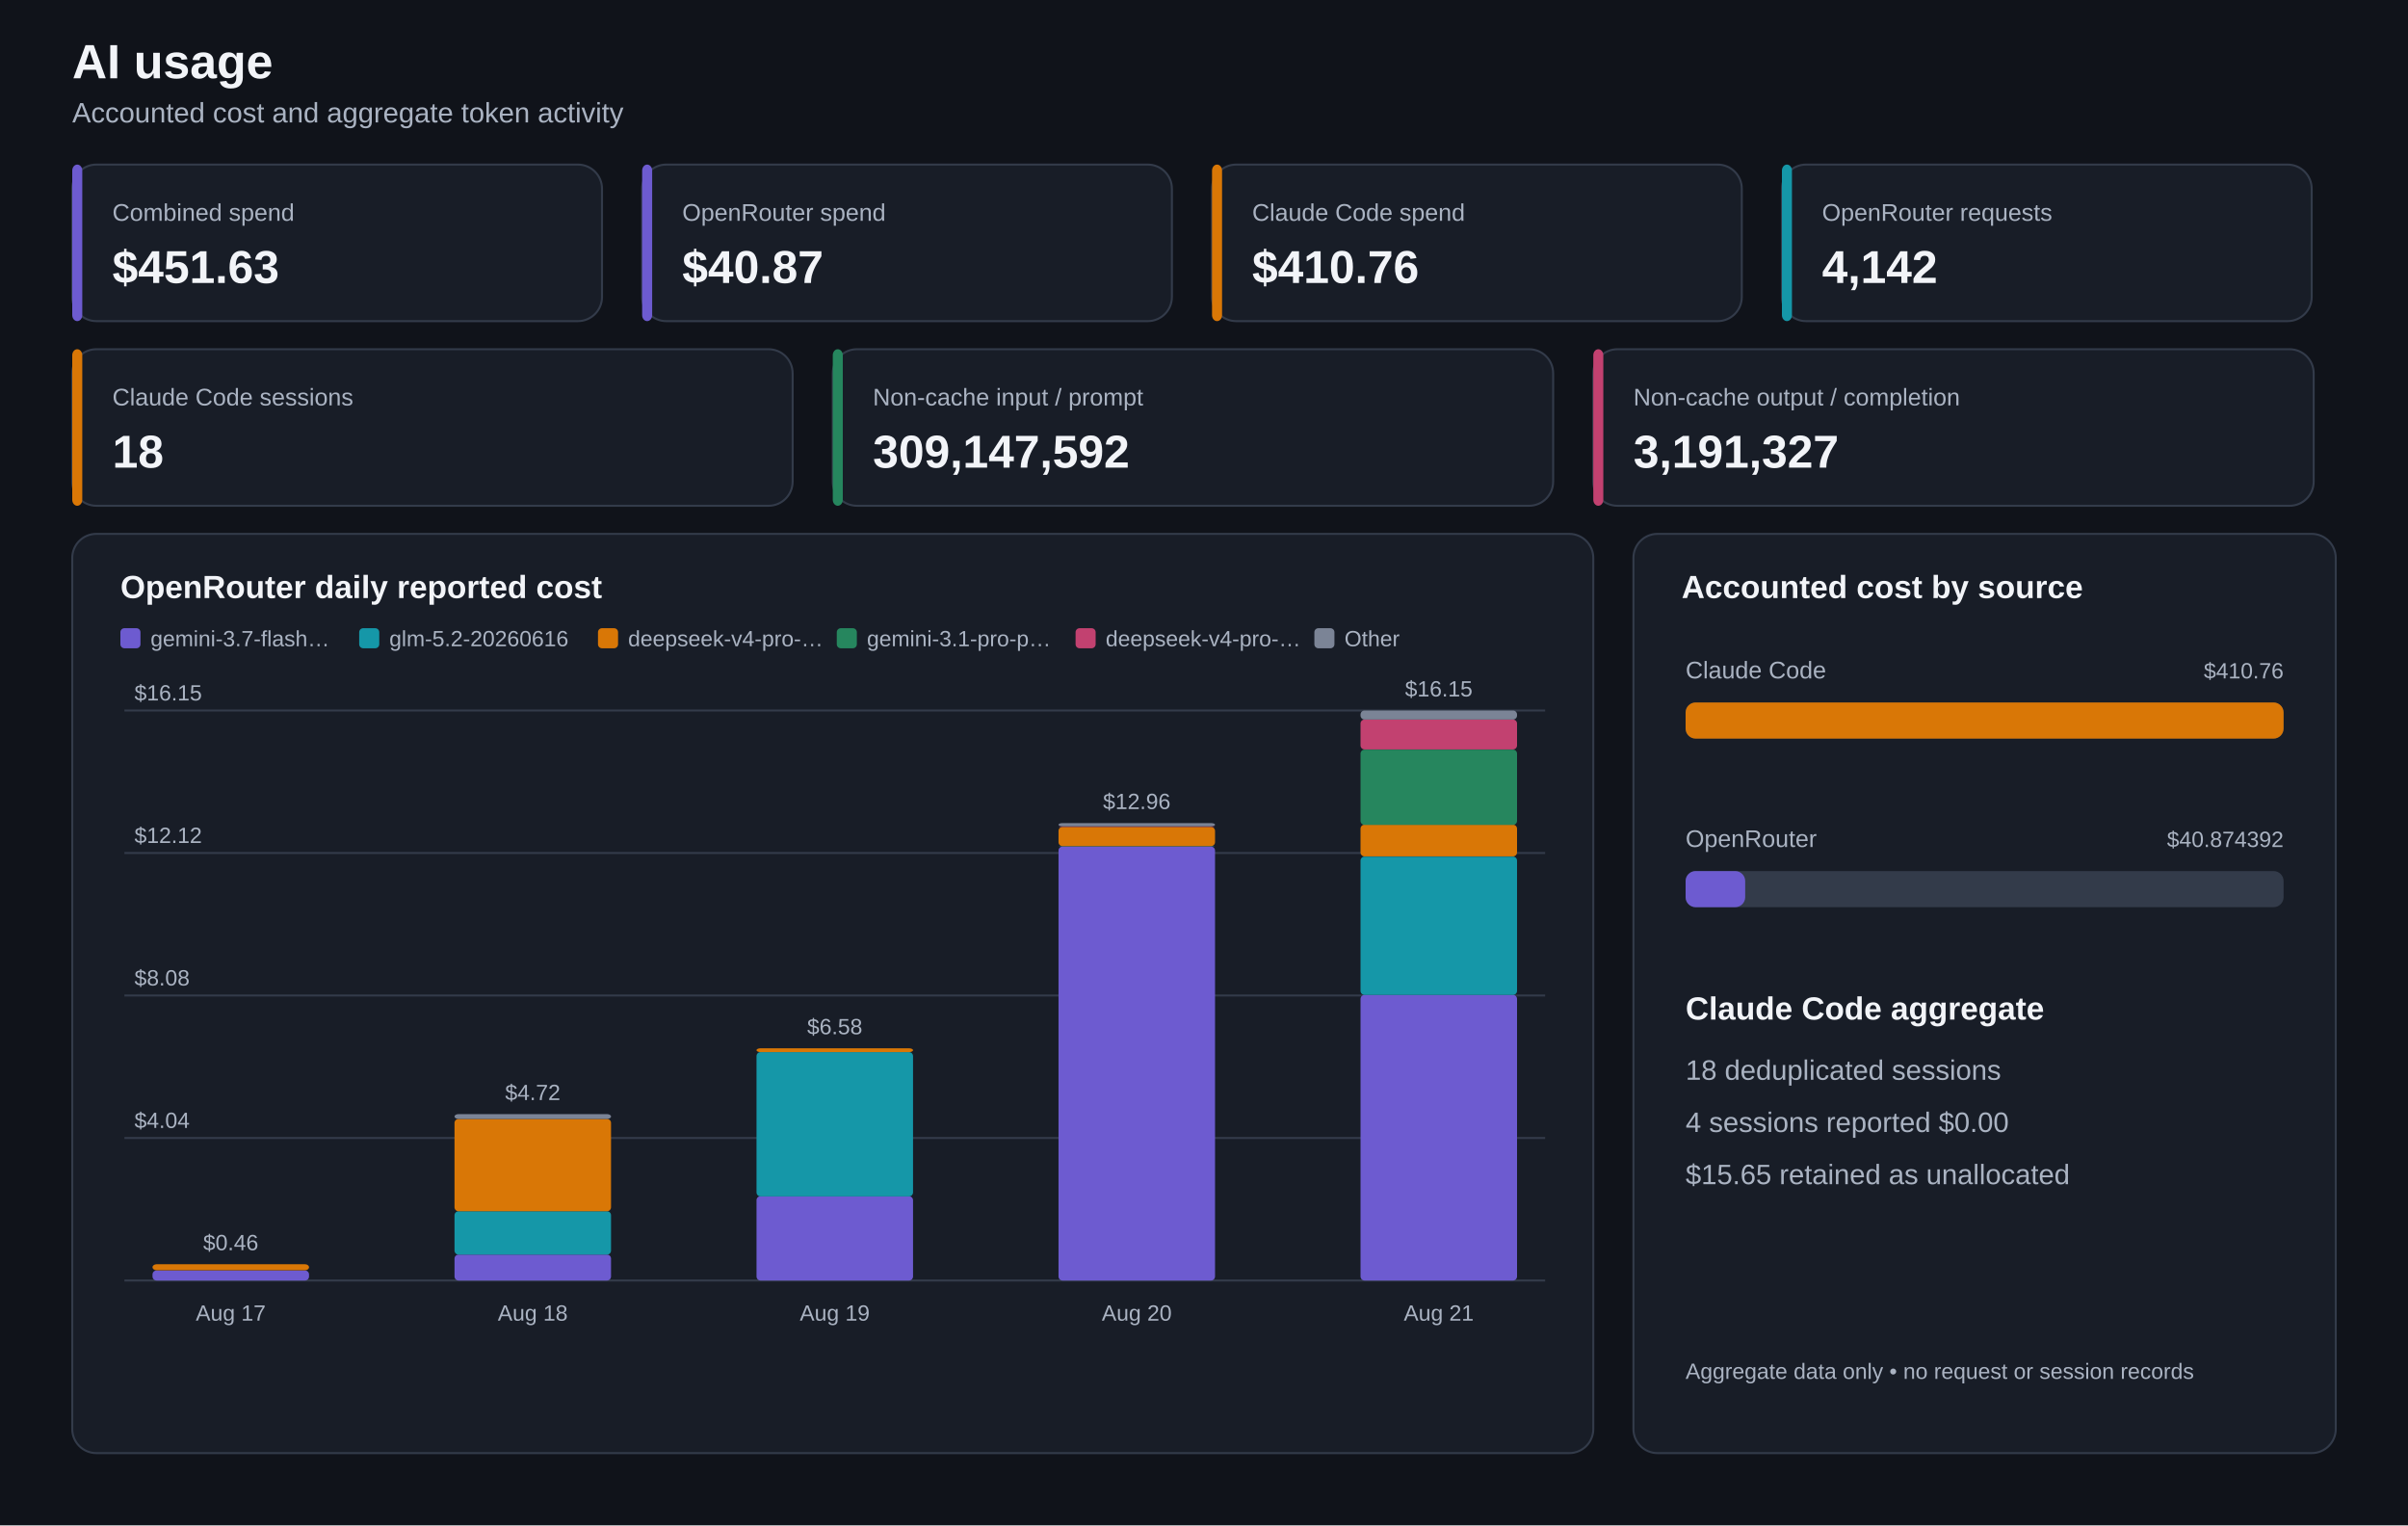
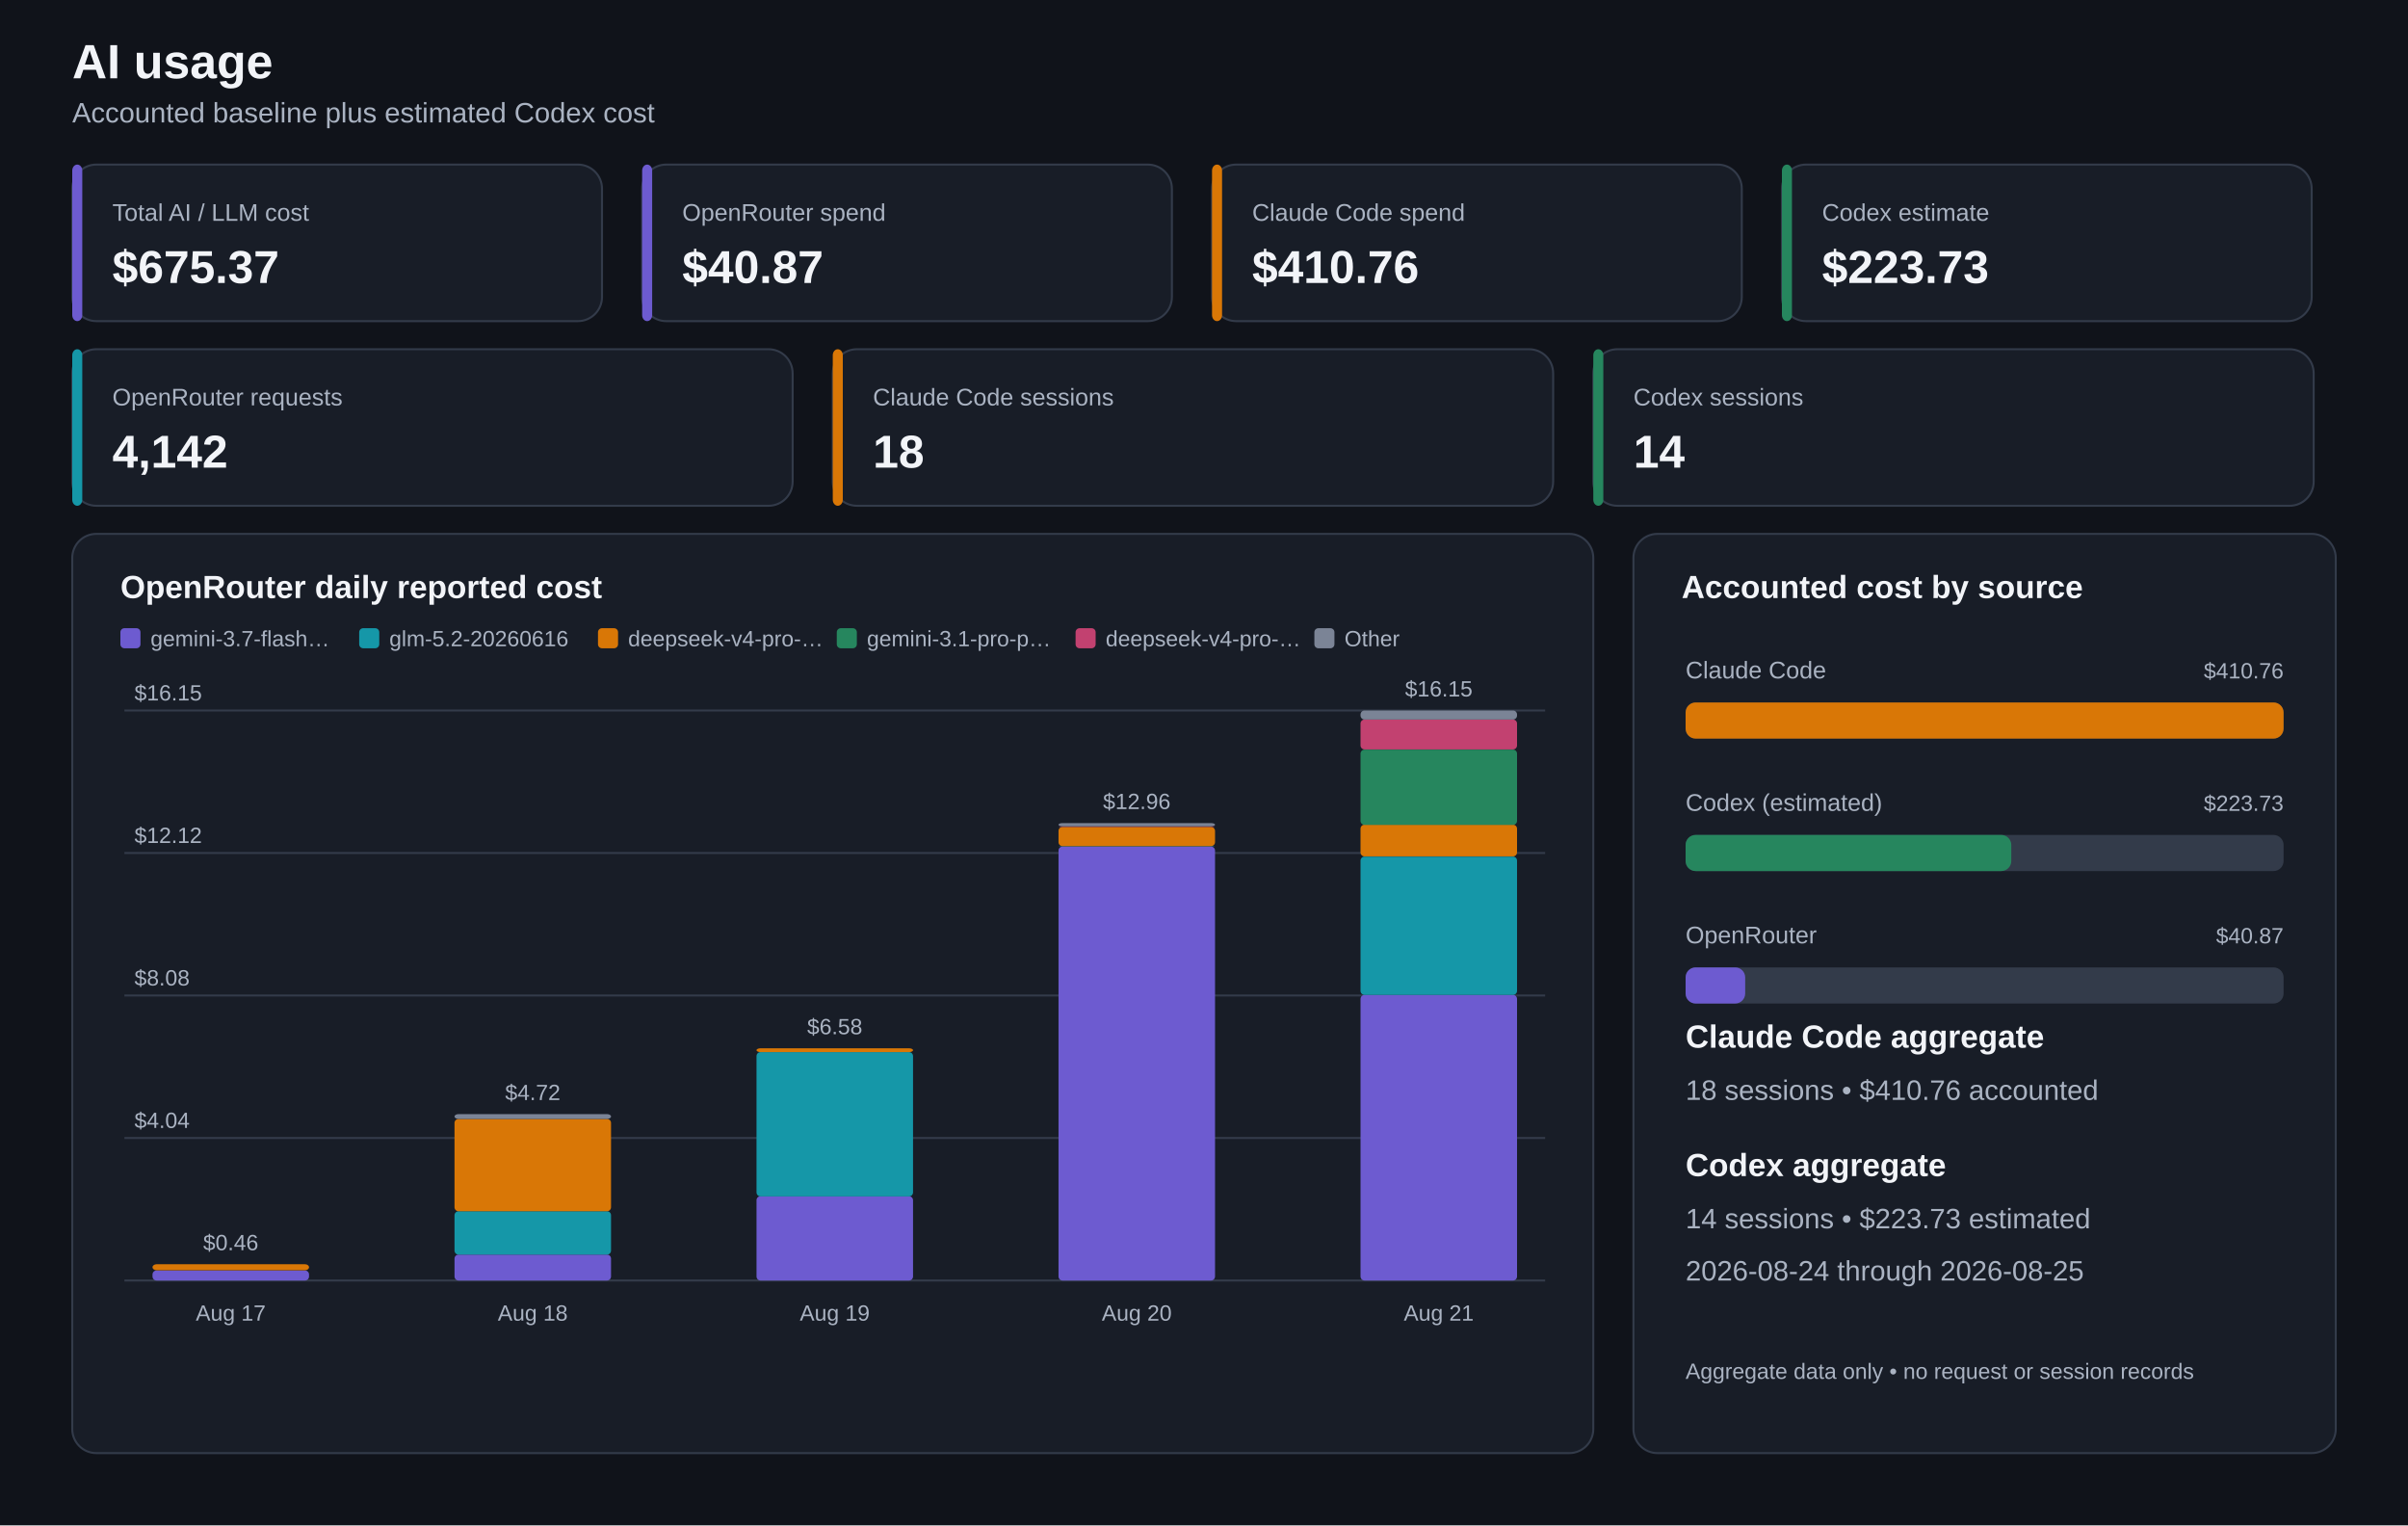
<svg xmlns="http://www.w3.org/2000/svg" viewBox="0 0 1200 760" role="img" aria-label="Aggregated AI usage dashboard">
  <style>text{font-family:Arial,sans-serif}.heading{font-size:24px;font-weight:700;fill:#F2F4F8}.subheading{font-size:14px;fill:#AAB3C2}.label{font-size:12px;fill:#AAB3C2}.value{font-size:23px;font-weight:700;fill:#F2F4F8}.section{font-size:16px;font-weight:700;fill:#F2F4F8}.small{font-size:11px;fill:#AAB3C2}.axis{font-size:11px;fill:#AAB3C2}.card{fill:#181D27;stroke:#333B4A;stroke-width:1}.grid{stroke:#333B4A;stroke-width:1}</style>
  <rect x="0.0" y="0.0" width="1200.0" height="760.0" rx="0" class="" fill="#10131A" />
  <text x="36.0" y="39.0" class="heading" text-anchor="start">AI usage</text>
-   <text x="36.0" y="61.0" class="subheading" text-anchor="start">Accounted cost and aggregate token activity</text>
+   <text x="36.0" y="61.0" class="subheading" text-anchor="start">Accounted baseline plus estimated Codex cost</text>
  <rect x="36.0" y="82.0" width="264.0" height="78.0" rx="12" class="card" />
  <rect x="36.0" y="82.0" width="5.0" height="78.0" rx="3" class="" fill="#6D5BD0" />
-   <text x="56.0" y="110.0" class="label" text-anchor="start">Combined spend</text>
-   <text x="56.0" y="141.0" class="value" text-anchor="start">$451.63</text>
+   <text x="56.0" y="110.0" class="label" text-anchor="start">Total AI / LLM cost</text>
+   <text x="56.0" y="141.0" class="value" text-anchor="start">$675.37</text>
  <rect x="320.0" y="82.0" width="264.0" height="78.0" rx="12" class="card" />
  <rect x="320.0" y="82.0" width="5.0" height="78.0" rx="3" class="" fill="#6D5BD0" />
  <text x="340.0" y="110.0" class="label" text-anchor="start">OpenRouter spend</text>
  <text x="340.0" y="141.0" class="value" text-anchor="start">$40.87</text>
  <rect x="604.0" y="82.0" width="264.0" height="78.0" rx="12" class="card" />
  <rect x="604.0" y="82.0" width="5.0" height="78.0" rx="3" class="" fill="#D97706" />
  <text x="624.0" y="110.0" class="label" text-anchor="start">Claude Code spend</text>
  <text x="624.0" y="141.0" class="value" text-anchor="start">$410.76</text>
  <rect x="888.0" y="82.0" width="264.0" height="78.0" rx="12" class="card" />
-   <rect x="888.0" y="82.0" width="5.0" height="78.0" rx="3" class="" fill="#1597A8" />
-   <text x="908.0" y="110.0" class="label" text-anchor="start">OpenRouter requests</text>
-   <text x="908.0" y="141.0" class="value" text-anchor="start">4,142</text>
+   <rect x="888.0" y="82.0" width="5.0" height="78.0" rx="3" class="" fill="#26865E" />
+   <text x="908.0" y="110.0" class="label" text-anchor="start">Codex estimate</text>
+   <text x="908.0" y="141.0" class="value" text-anchor="start">$223.73</text>
  <rect x="36.0" y="174.0" width="359.0" height="78.0" rx="12" class="card" />
-   <rect x="36.0" y="174.0" width="5.0" height="78.0" rx="3" class="" fill="#D97706" />
-   <text x="56.0" y="202.0" class="label" text-anchor="start">Claude Code sessions</text>
-   <text x="56.0" y="233.0" class="value" text-anchor="start">18</text>
+   <rect x="36.0" y="174.0" width="5.0" height="78.0" rx="3" class="" fill="#1597A8" />
+   <text x="56.0" y="202.0" class="label" text-anchor="start">OpenRouter requests</text>
+   <text x="56.0" y="233.0" class="value" text-anchor="start">4,142</text>
  <rect x="415.0" y="174.0" width="359.0" height="78.0" rx="12" class="card" />
-   <rect x="415.0" y="174.0" width="5.0" height="78.0" rx="3" class="" fill="#26865E" />
-   <text x="435.0" y="202.0" class="label" text-anchor="start">Non-cache input / prompt</text>
-   <text x="435.0" y="233.0" class="value" text-anchor="start">309,147,592</text>
+   <rect x="415.0" y="174.0" width="5.0" height="78.0" rx="3" class="" fill="#D97706" />
+   <text x="435.0" y="202.0" class="label" text-anchor="start">Claude Code sessions</text>
+   <text x="435.0" y="233.0" class="value" text-anchor="start">18</text>
  <rect x="794.0" y="174.0" width="359.0" height="78.0" rx="12" class="card" />
-   <rect x="794.0" y="174.0" width="5.0" height="78.0" rx="3" class="" fill="#C24170" />
-   <text x="814.0" y="202.0" class="label" text-anchor="start">Non-cache output / completion</text>
-   <text x="814.0" y="233.0" class="value" text-anchor="start">3,191,327</text>
+   <rect x="794.0" y="174.0" width="5.0" height="78.0" rx="3" class="" fill="#26865E" />
+   <text x="814.0" y="202.0" class="label" text-anchor="start">Codex sessions</text>
+   <text x="814.0" y="233.0" class="value" text-anchor="start">14</text>
  <rect x="36.0" y="266.0" width="758.0" height="458.0" rx="12" class="card" />
  <rect x="814.0" y="266.0" width="350.0" height="458.0" rx="12" class="card" />
  <text x="60.0" y="298.0" class="section" text-anchor="start">OpenRouter daily reported cost</text>
  <text x="838.0" y="298.0" class="section" text-anchor="start">Accounted cost by source</text>
  <rect x="60.0" y="313.0" width="10.0" height="10.0" rx="2" class="" fill="#6D5BD0" />
  <text x="75.0" y="322.0" class="small" text-anchor="start">gemini-3.7-flash…</text>
  <rect x="179.0" y="313.0" width="10.0" height="10.0" rx="2" class="" fill="#1597A8" />
  <text x="194.0" y="322.0" class="small" text-anchor="start">glm-5.2-20260616</text>
  <rect x="298.0" y="313.0" width="10.0" height="10.0" rx="2" class="" fill="#D97706" />
  <text x="313.0" y="322.0" class="small" text-anchor="start">deepseek-v4-pro-…</text>
  <rect x="417.0" y="313.0" width="10.0" height="10.0" rx="2" class="" fill="#26865E" />
  <text x="432.0" y="322.0" class="small" text-anchor="start">gemini-3.1-pro-p…</text>
  <rect x="536.0" y="313.0" width="10.0" height="10.0" rx="2" class="" fill="#C24170" />
  <text x="551.0" y="322.0" class="small" text-anchor="start">deepseek-v4-pro-…</text>
  <rect x="655.0" y="313.0" width="10.0" height="10.0" rx="2" class="" fill="#7B8496" />
  <text x="670.0" y="322.0" class="small" text-anchor="start">Other</text>
  <line x1="62" y1="354.0" x2="770" y2="354.0" class="grid" />
  <text x="67.0" y="349.0" class="axis" text-anchor="start">$16.15</text>
  <line x1="62" y1="425.0" x2="770" y2="425.0" class="grid" />
  <text x="67.0" y="420.0" class="axis" text-anchor="start">$12.12</text>
  <line x1="62" y1="496.0" x2="770" y2="496.0" class="grid" />
  <text x="67.0" y="491.0" class="axis" text-anchor="start">$8.08</text>
  <line x1="62" y1="567.0" x2="770" y2="567.0" class="grid" />
  <text x="67.0" y="562.0" class="axis" text-anchor="start">$4.04</text>
  <line x1="62" y1="638.0" x2="770" y2="638.0" class="grid" />
  <rect x="76.0" y="633.0" width="78.0" height="5.0" rx="2" class="" fill="#6D5BD0" />
  <rect x="76.0" y="629.9" width="78.0" height="3.0" rx="2" class="" fill="#D97706" />
  <text x="115.0" y="658.0" class="axis" text-anchor="middle">Aug 17</text>
  <text x="115.0" y="622.9" class="small" text-anchor="middle">$0.46</text>
  <rect x="226.5" y="625.1" width="78.0" height="12.9" rx="2" class="" fill="#6D5BD0" />
  <rect x="226.5" y="603.5" width="78.0" height="21.6" rx="2" class="" fill="#1597A8" />
  <rect x="226.5" y="557.5" width="78.0" height="46.0" rx="2" class="" fill="#D97706" />
  <rect x="226.5" y="555.1" width="78.0" height="2.4" rx="2" class="" fill="#7B8496" />
  <text x="265.5" y="658.0" class="axis" text-anchor="middle">Aug 18</text>
  <text x="265.5" y="548.1" class="small" text-anchor="middle">$4.72</text>
  <rect x="377.0" y="596.0" width="78.0" height="42.0" rx="2" class="" fill="#6D5BD0" />
  <rect x="377.0" y="524.2" width="78.0" height="71.9" rx="2" class="" fill="#1597A8" />
  <rect x="377.0" y="522.3" width="78.0" height="1.9" rx="2" class="" fill="#D97706" />
  <text x="416.0" y="658.0" class="axis" text-anchor="middle">Aug 19</text>
  <text x="416.0" y="515.3" class="small" text-anchor="middle">$6.58</text>
  <rect x="527.5" y="421.8" width="78.0" height="216.2" rx="2" class="" fill="#6D5BD0" />
  <rect x="527.5" y="421.6" width="78.0" height="0.2" rx="2" class="" fill="#1597A8" />
  <rect x="527.5" y="412.0" width="78.0" height="9.6" rx="2" class="" fill="#D97706" />
  <rect x="527.5" y="411.7" width="78.0" height="0.3" rx="2" class="" fill="#C24170" />
  <rect x="527.5" y="410.1" width="78.0" height="1.6" rx="2" class="" fill="#7B8496" />
  <text x="566.5" y="658.0" class="axis" text-anchor="middle">Aug 20</text>
  <text x="566.5" y="403.1" class="small" text-anchor="middle">$12.96</text>
  <rect x="678.0" y="495.7" width="78.0" height="142.3" rx="2" class="" fill="#6D5BD0" />
  <rect x="678.0" y="426.8" width="78.0" height="68.9" rx="2" class="" fill="#1597A8" />
  <rect x="678.0" y="410.9" width="78.0" height="15.8" rx="2" class="" fill="#D97706" />
  <rect x="678.0" y="373.5" width="78.0" height="37.5" rx="2" class="" fill="#26865E" />
  <rect x="678.0" y="358.5" width="78.0" height="14.9" rx="2" class="" fill="#C24170" />
  <rect x="678.0" y="354.0" width="78.0" height="4.5" rx="2" class="" fill="#7B8496" />
  <text x="717.0" y="658.0" class="axis" text-anchor="middle">Aug 21</text>
  <text x="717.0" y="347.0" class="small" text-anchor="middle">$16.15</text>
  <text x="840.0" y="338.0" class="label" text-anchor="start">Claude Code</text>
  <text x="1138.0" y="338.0" class="small" text-anchor="end">$410.76</text>
  <rect x="840.0" y="350.0" width="298.0" height="18.0" rx="5" class="" fill="#333B4A" />
  <rect x="840.0" y="350.0" width="298.0" height="18.0" rx="5" class="" fill="#D97706" />
-   <text x="840.0" y="422.0" class="label" text-anchor="start">OpenRouter</text>
-   <text x="1138.0" y="422.0" class="small" text-anchor="end">$40.874392</text>
-   <rect x="840.0" y="434.0" width="298.0" height="18.0" rx="5" class="" fill="#333B4A" />
-   <rect x="840.0" y="434.0" width="29.7" height="18.0" rx="5" class="" fill="#6D5BD0" />
-   <text x="840.0" y="508.0" class="section" text-anchor="start">Claude Code aggregate</text>
-   <text x="840.0" y="538.0" class="subheading" text-anchor="start">18 deduplicated sessions</text>
-   <text x="840.0" y="564.0" class="subheading" text-anchor="start">4 sessions reported $0.00</text>
-   <text x="840.0" y="590.0" class="subheading" text-anchor="start">$15.65 retained as unallocated</text>
+   <text x="840.0" y="404.0" class="label" text-anchor="start">Codex (estimated)</text>
+   <text x="1138.0" y="404.0" class="small" text-anchor="end">$223.73</text>
+   <rect x="840.0" y="416.0" width="298.0" height="18.0" rx="5" class="" fill="#333B4A" />
+   <rect x="840.0" y="416.0" width="162.3" height="18.0" rx="5" class="" fill="#26865E" />
+   <text x="840.0" y="470.0" class="label" text-anchor="start">OpenRouter</text>
+   <text x="1138.0" y="470.0" class="small" text-anchor="end">$40.87</text>
+   <rect x="840.0" y="482.0" width="298.0" height="18.0" rx="5" class="" fill="#333B4A" />
+   <rect x="840.0" y="482.0" width="29.7" height="18.0" rx="5" class="" fill="#6D5BD0" />
+   <text x="840.0" y="522.0" class="section" text-anchor="start">Claude Code aggregate</text>
+   <text x="840.0" y="548.0" class="subheading" text-anchor="start">18 sessions • $410.76 accounted</text>
+   <text x="840.0" y="586.0" class="section" text-anchor="start">Codex aggregate</text>
+   <text x="840.0" y="612.0" class="subheading" text-anchor="start">14 sessions • $223.73 estimated</text>
+   <text x="840.0" y="638.0" class="subheading" text-anchor="start">2026-08-24 through 2026-08-25</text>
  <text x="840.0" y="687.0" class="small" text-anchor="start">Aggregate data only • no request or session records</text>
</svg>
